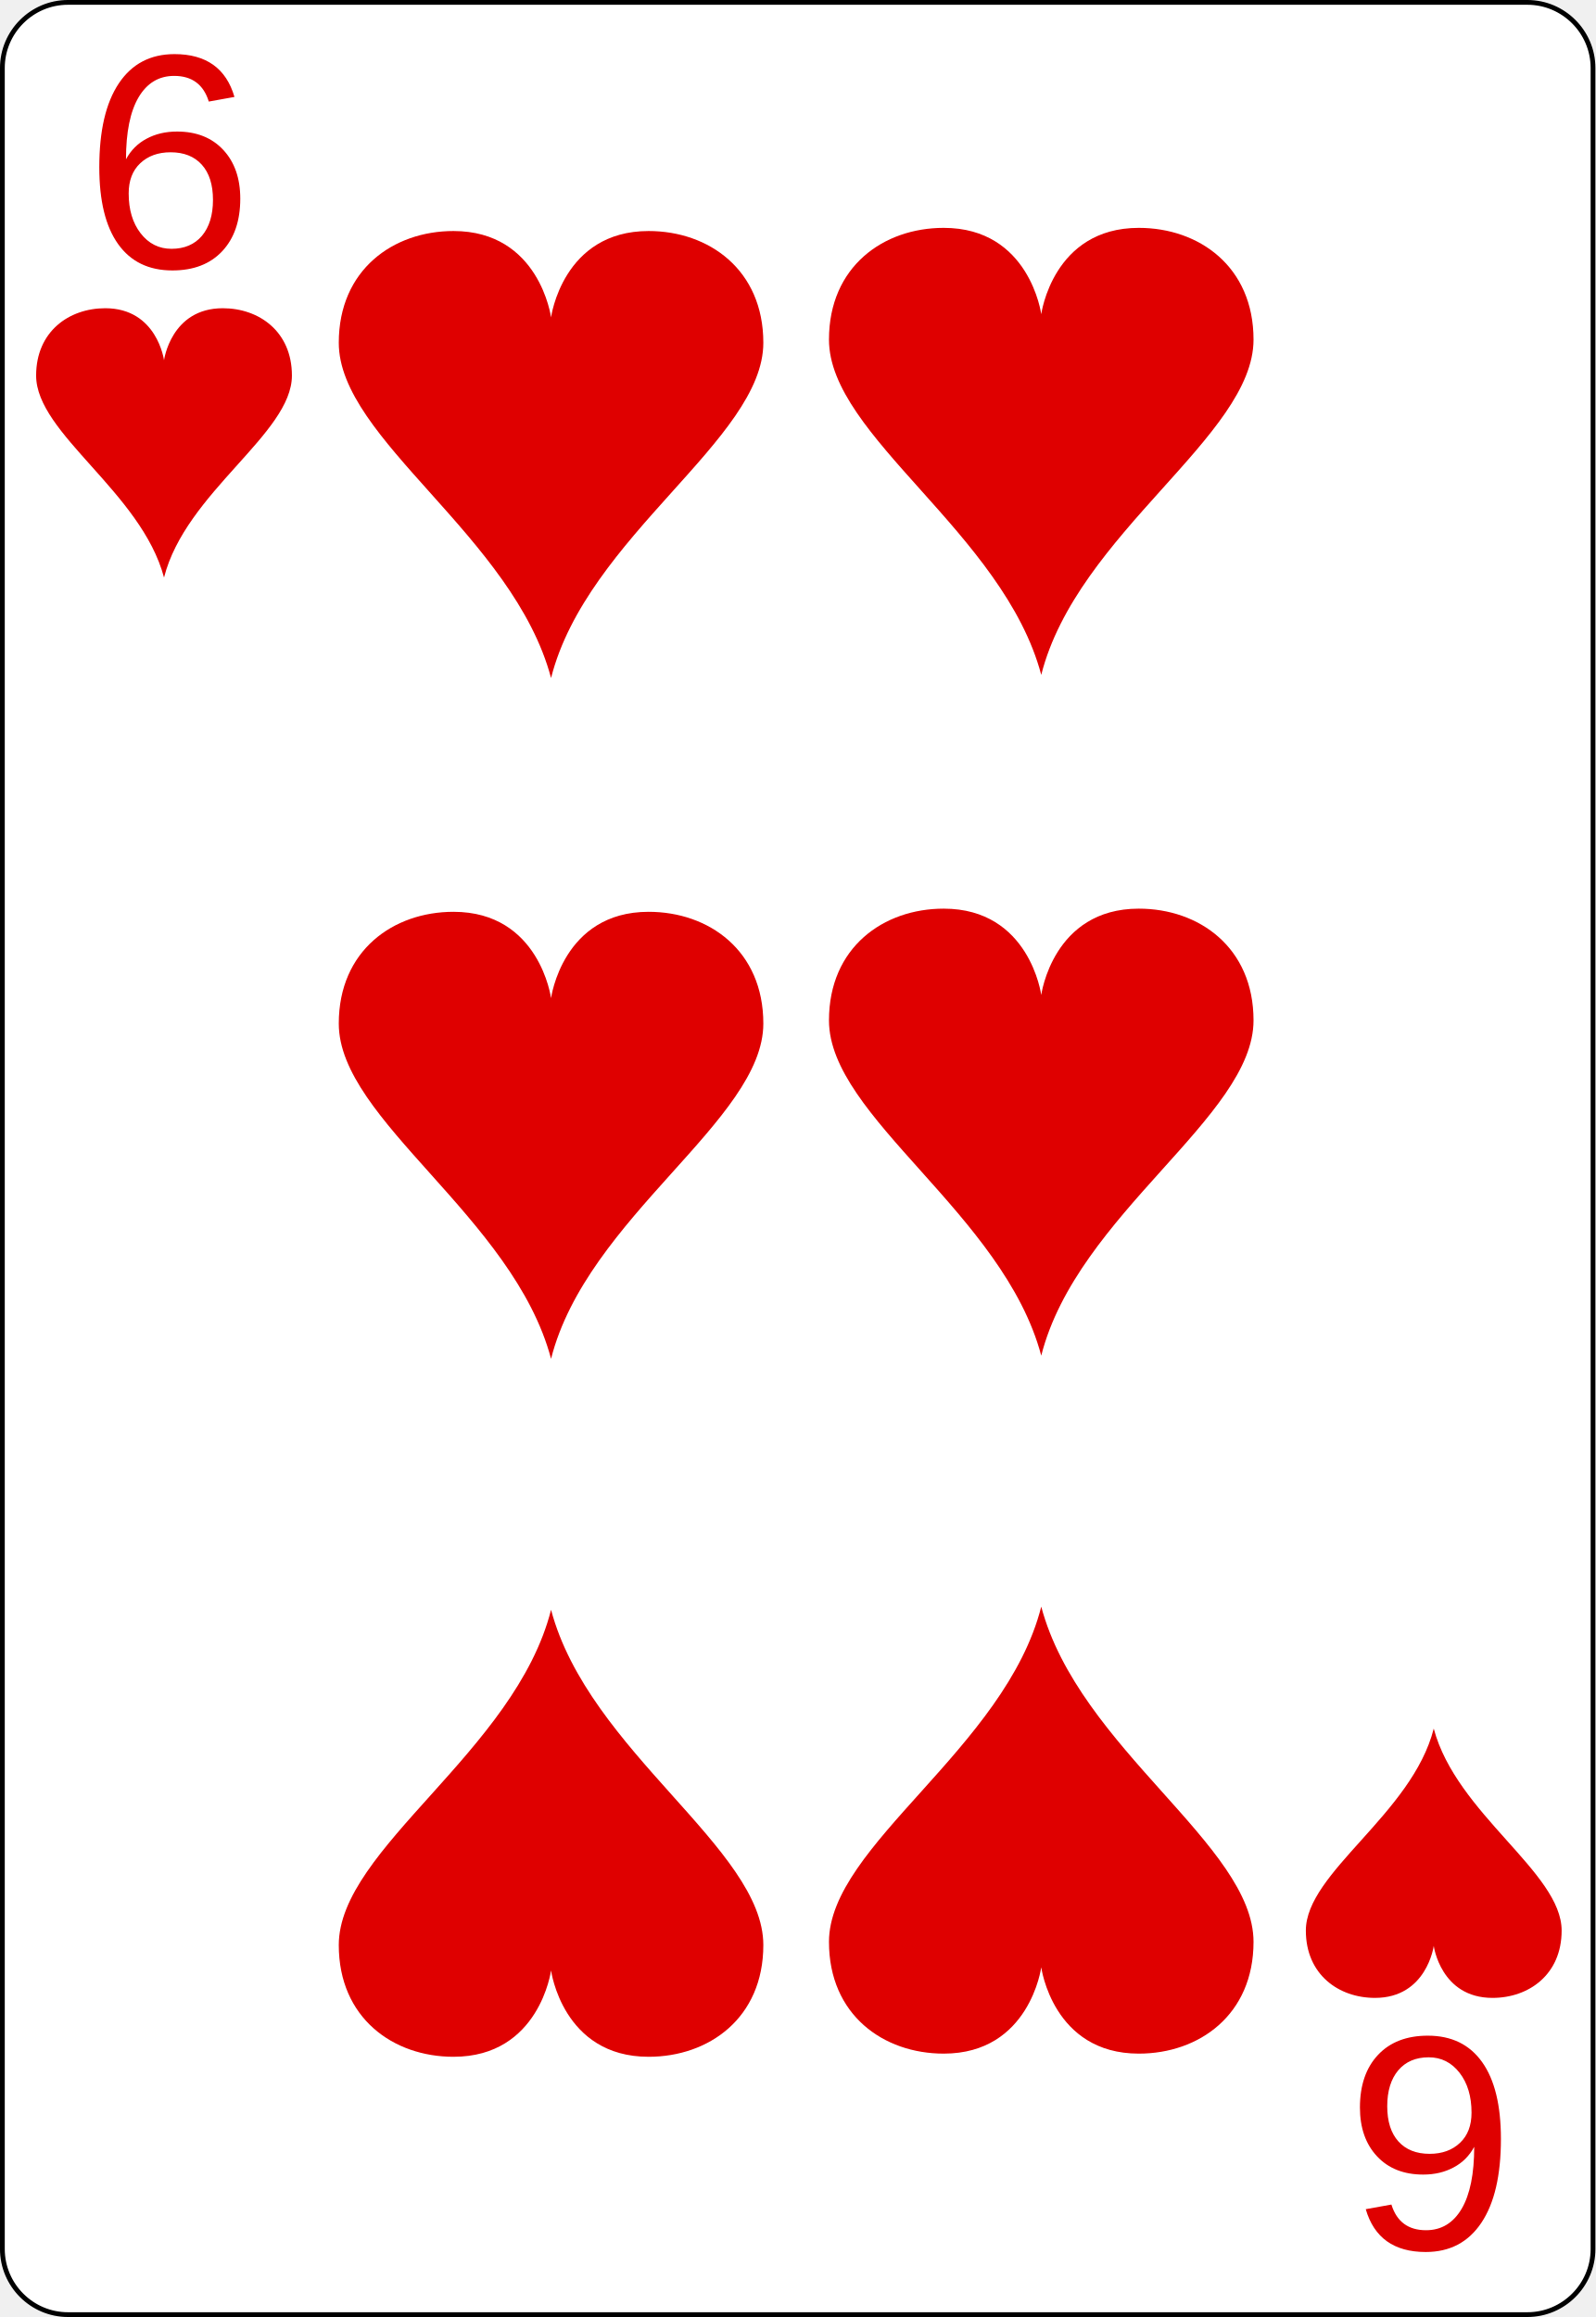
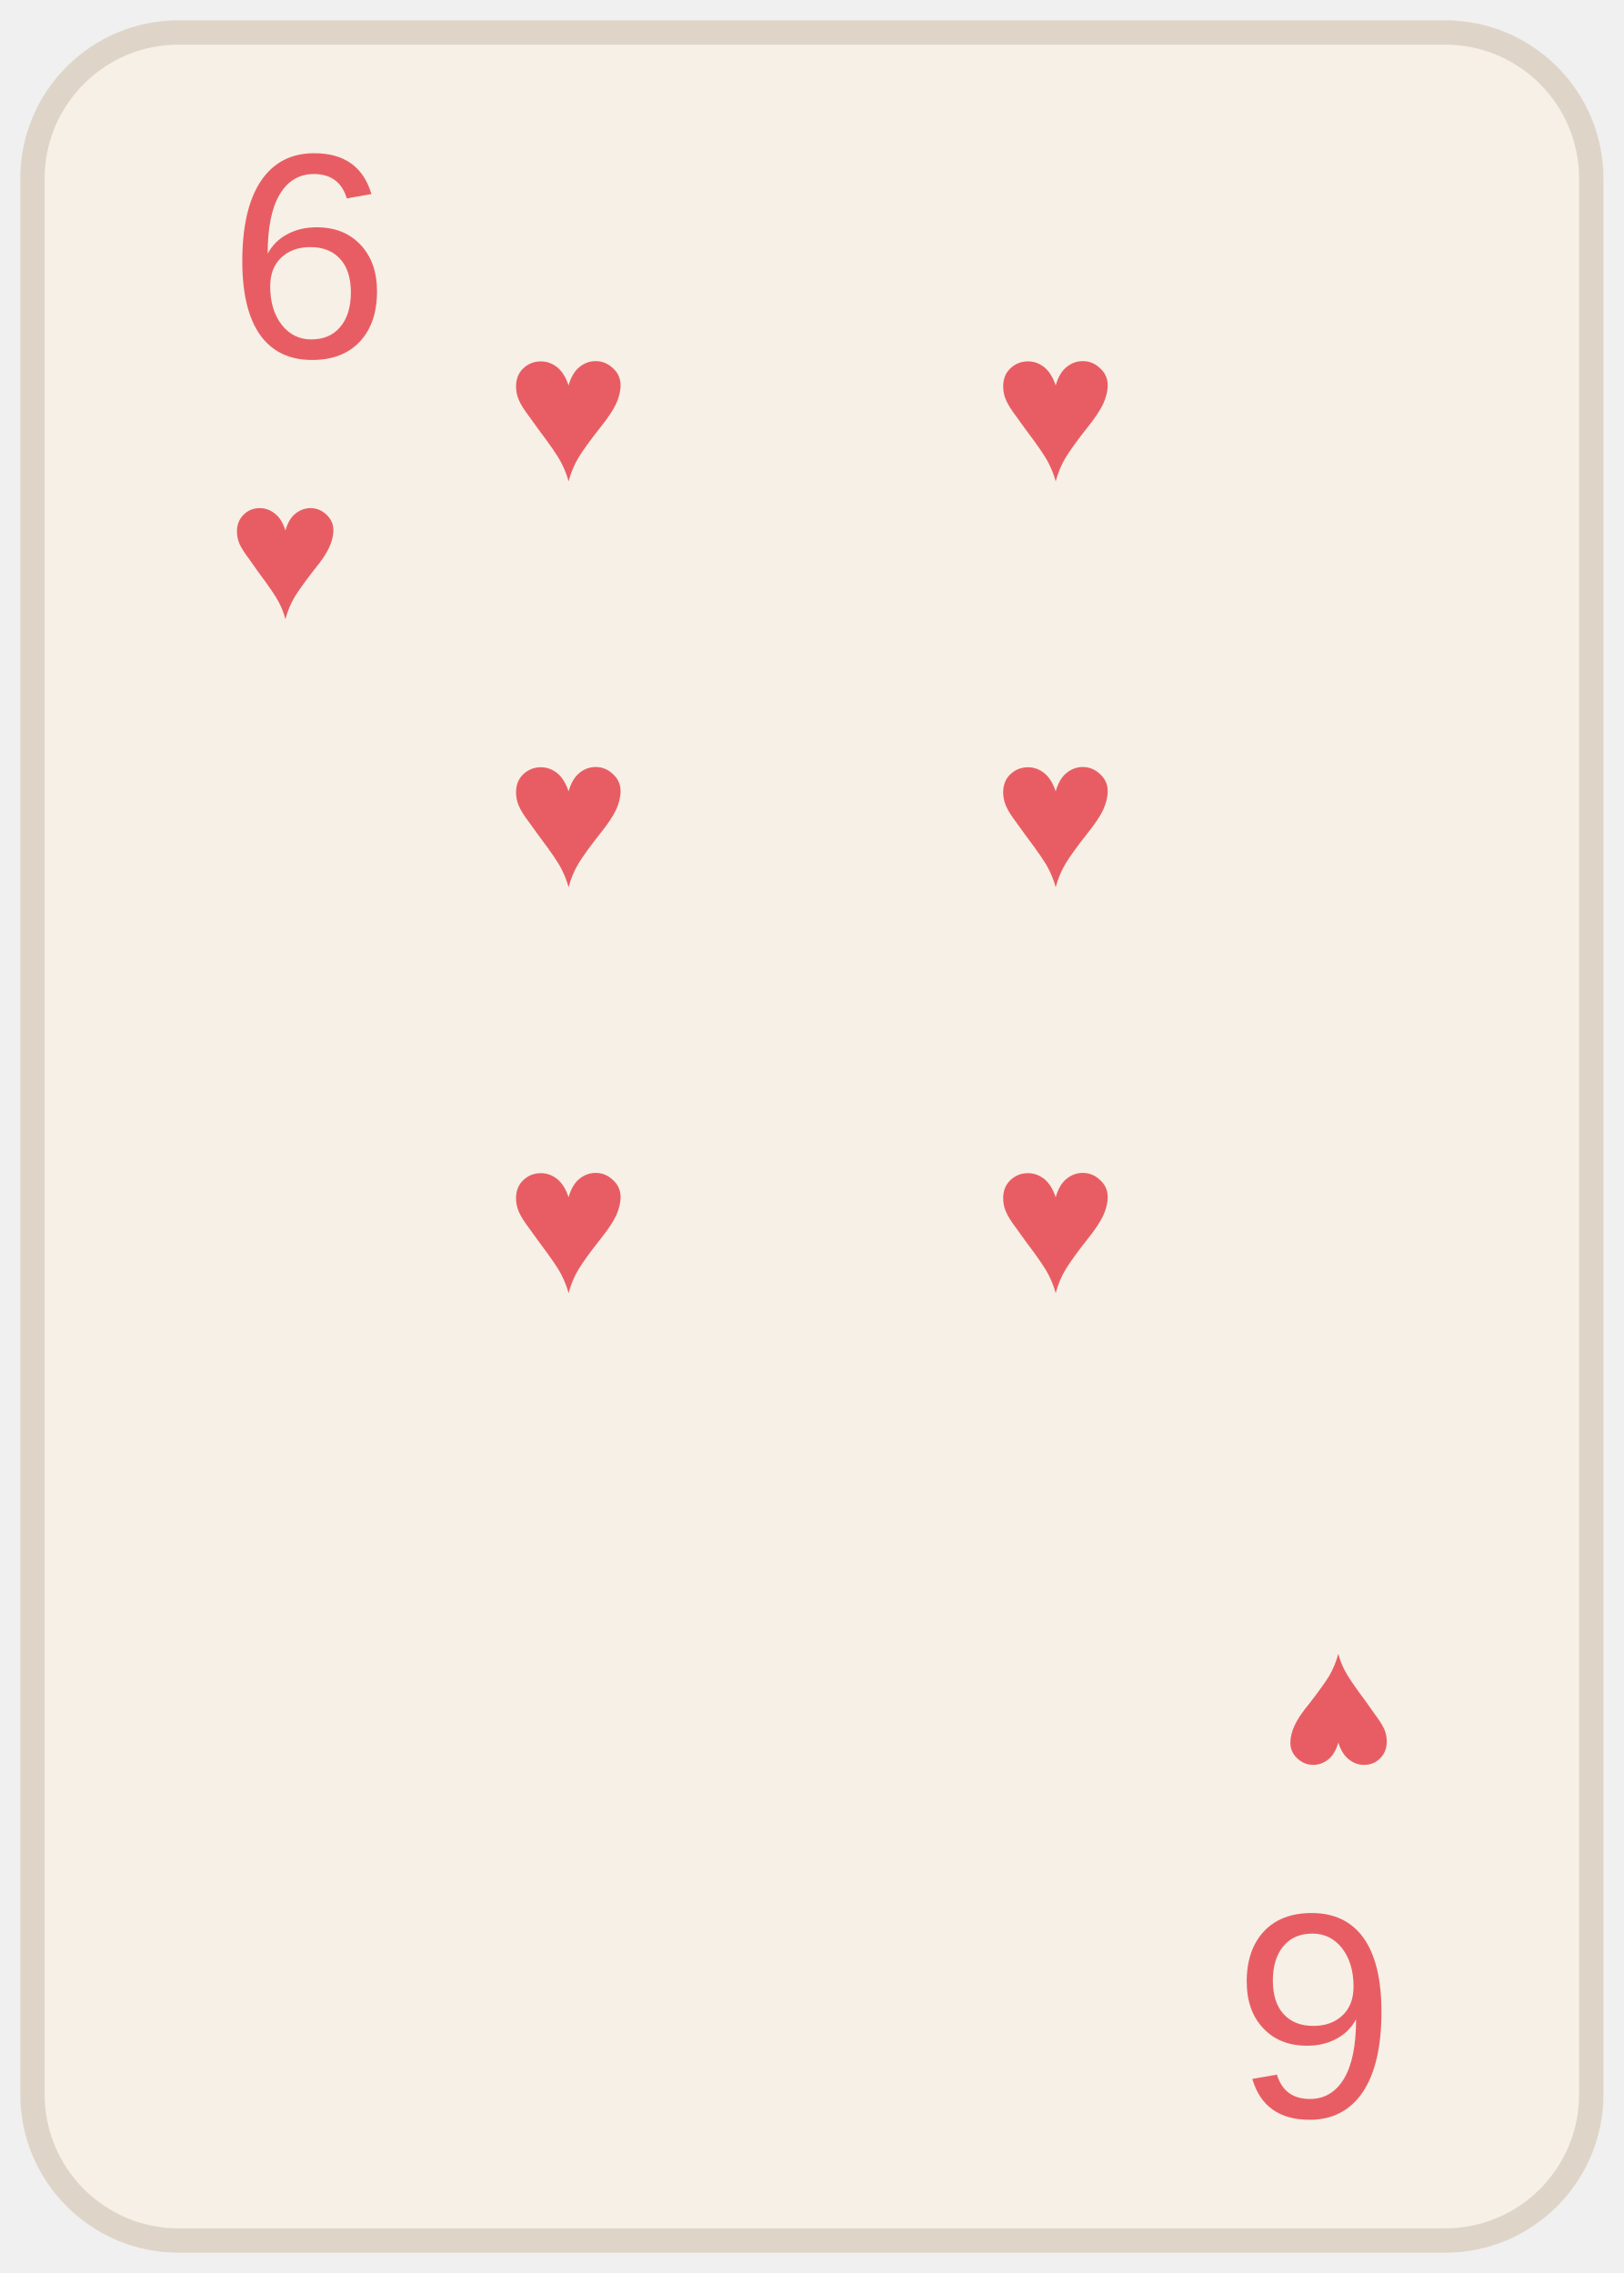
- <svg xmlns="http://www.w3.org/2000/svg" xml:space="preserve" width="222.783" height="323.556" viewBox="0 0 167.087 242.667">
-   <g style="fill-rule:nonzero;clip-rule:nonzero;stroke:#000;stroke-miterlimit:4">
-     <path d="M166.837 235.548c0 3.777-3.087 6.869-6.871 6.869H7.11c-3.775 0-6.861-3.092-6.861-6.87V7.12C.25 3.343 3.336.25 7.11.25h152.856c3.784 0 6.87 3.093 6.87 6.87z" style="fill:#fff;stroke-width:.5" />
+ <svg xmlns="http://www.w3.org/2000/svg" viewBox="0 0 100 140" role="img" aria-label="6 of H">
+   <rect x="2" y="2" width="96" height="136" rx="9" fill="#f7f0e6" stroke="#ded5c8" stroke-width="1.5" />
+   <text x="14" y="22" fill="#e85d63" font-family="Haskoy, -apple-system, Segoe UI, Arial, sans-serif" font-size="18" font-weight="500">6</text>
+   <text x="14" y="38" fill="#e85d63" font-family="Haskoy, -apple-system, Segoe UI, Arial, sans-serif" font-size="12" font-weight="500">♥</text>
+   <g>
+     <text x="35" y="25" text-anchor="middle" dominant-baseline="central" fill="#e85d63" font-family="Haskoy, -apple-system, Segoe UI, Arial, sans-serif" font-size="13" font-weight="500">♥</text>
+     <text x="65" y="25" text-anchor="middle" dominant-baseline="central" fill="#e85d63" font-family="Haskoy, -apple-system, Segoe UI, Arial, sans-serif" font-size="13" font-weight="500">♥</text>
+     <text x="35" y="50" text-anchor="middle" dominant-baseline="central" fill="#e85d63" font-family="Haskoy, -apple-system, Segoe UI, Arial, sans-serif" font-size="13" font-weight="500">♥</text>
+     <text x="65" y="50" text-anchor="middle" dominant-baseline="central" fill="#e85d63" font-family="Haskoy, -apple-system, Segoe UI, Arial, sans-serif" font-size="13" font-weight="500">♥</text>
+     <text x="35" y="75" text-anchor="middle" dominant-baseline="central" fill="#e85d63" font-family="Haskoy, -apple-system, Segoe UI, Arial, sans-serif" font-size="13" font-weight="500">♥</text>
+     <text x="65" y="75" text-anchor="middle" dominant-baseline="central" fill="#e85d63" font-family="Haskoy, -apple-system, Segoe UI, Arial, sans-serif" font-size="13" font-weight="500">♥</text>
  </g>
-   <text xml:space="preserve" x="8.775" y="28.013" style="font-size:32px;font-style:normal;font-weight:400;line-height:125%;letter-spacing:0;word-spacing:0;fill:#df0000;fill-opacity:1;stroke:none;font-family:Bitstream Vera Sans">
-     <tspan x="8.775" y="28.013" style="font-style:normal;font-variant:normal;font-weight:400;font-stretch:normal;fill:#df0000;fill-opacity:1;font-family:Arial;-inkscape-font-specification:Arial">6</tspan>
-   </text>
-   <path d="M3.676-9C.433-9 0-5.523 0-5.523S-.433-9-3.676-9C-5.946-9-8-7.441-8-4.5-8-.614-1.42 3.294 0 9 1.352 3.299 8-.614 8-4.5 8-7.441 5.946-9 3.676-9" style="fill:#df0000;fill-opacity:1" transform="matrix(1.6743 0 0 1.567 17.178 46.385)" />
-   <text xml:space="preserve" x="-158.818" y="-213.515" style="font-size:32px;font-style:normal;font-weight:400;line-height:125%;letter-spacing:0;word-spacing:0;fill:#df0000;fill-opacity:1;stroke:none;font-family:Bitstream Vera Sans" transform="scale(-1)">
-     <tspan x="-158.818" y="-213.515" style="font-style:normal;font-variant:normal;font-weight:400;font-stretch:normal;fill:#df0000;fill-opacity:1;font-family:Arial;-inkscape-font-specification:Arial">6</tspan>
-   </text>
-   <path d="M3.676-9C.433-9 0-5.523 0-5.523S-.433-9-3.676-9C-5.946-9-8-7.441-8-4.5-8-.614-1.42 3.294 0 9 1.352 3.299 8-.614 8-4.5 8-7.441 5.946-9 3.676-9" style="fill:#df0000;fill-opacity:1" transform="matrix(-1.6743 0 0 -1.567 150.156 195.143)" />
-   <path d="M3.676-9C.433-9 0-5.523 0-5.523S-.433-9-3.676-9C-5.946-9-8-7.441-8-4.5-8-.614-1.42 3.294 0 9 1.352 3.299 8-.614 8-4.5 8-7.441 5.946-9 3.676-9" style="fill:#df0000;fill-opacity:1" transform="matrix(2.779 0 0 2.60089 57.712 47.604)" />
-   <path d="M3.676-9C.433-9 0-5.523 0-5.523S-.433-9-3.676-9C-5.946-9-8-7.441-8-4.5-8-.614-1.42 3.294 0 9 1.352 3.299 8-.614 8-4.5 8-7.441 5.946-9 3.676-9" style="fill:#df0000;fill-opacity:1" transform="matrix(-2.779 0 0 -2.60089 57.712 192.006)" />
-   <path d="M3.676-9C.433-9 0-5.523 0-5.523S-.433-9-3.676-9C-5.946-9-8-7.441-8-4.5-8-.614-1.42 3.294 0 9 1.352 3.299 8-.614 8-4.5 8-7.441 5.946-9 3.676-9" style="fill:#df0000;fill-opacity:1" transform="matrix(2.779 0 0 2.60089 57.712 118.905)" />
-   <path d="M3.676-9C.433-9 0-5.523 0-5.523S-.433-9-3.676-9C-5.946-9-8-7.441-8-4.5-8-.614-1.42 3.294 0 9 1.352 3.299 8-.614 8-4.5 8-7.441 5.946-9 3.676-9" style="fill:#df0000;fill-opacity:1" transform="matrix(2.779 0 0 2.60089 109.05 47.273)" />
-   <path d="M3.676-9C.433-9 0-5.523 0-5.523S-.433-9-3.676-9C-5.946-9-8-7.441-8-4.5-8-.614-1.42 3.294 0 9 1.352 3.299 8-.614 8-4.5 8-7.441 5.946-9 3.676-9" style="fill:#df0000;fill-opacity:1" transform="matrix(-2.779 0 0 -2.60089 109.05 191.675)" />
-   <path d="M3.676-9C.433-9 0-5.523 0-5.523S-.433-9-3.676-9C-5.946-9-8-7.441-8-4.5-8-.614-1.42 3.294 0 9 1.352 3.299 8-.614 8-4.5 8-7.441 5.946-9 3.676-9" style="fill:#df0000;fill-opacity:1" transform="matrix(2.779 0 0 2.60089 109.05 118.574)" />
+   <g transform="rotate(180 50 70)">
+     <text x="14" y="22" fill="#e85d63" font-family="Haskoy, -apple-system, Segoe UI, Arial, sans-serif" font-size="18" font-weight="500">6</text>
+     <text x="14" y="38" fill="#e85d63" font-family="Haskoy, -apple-system, Segoe UI, Arial, sans-serif" font-size="12" font-weight="500">♥</text>
+   </g>
</svg>
